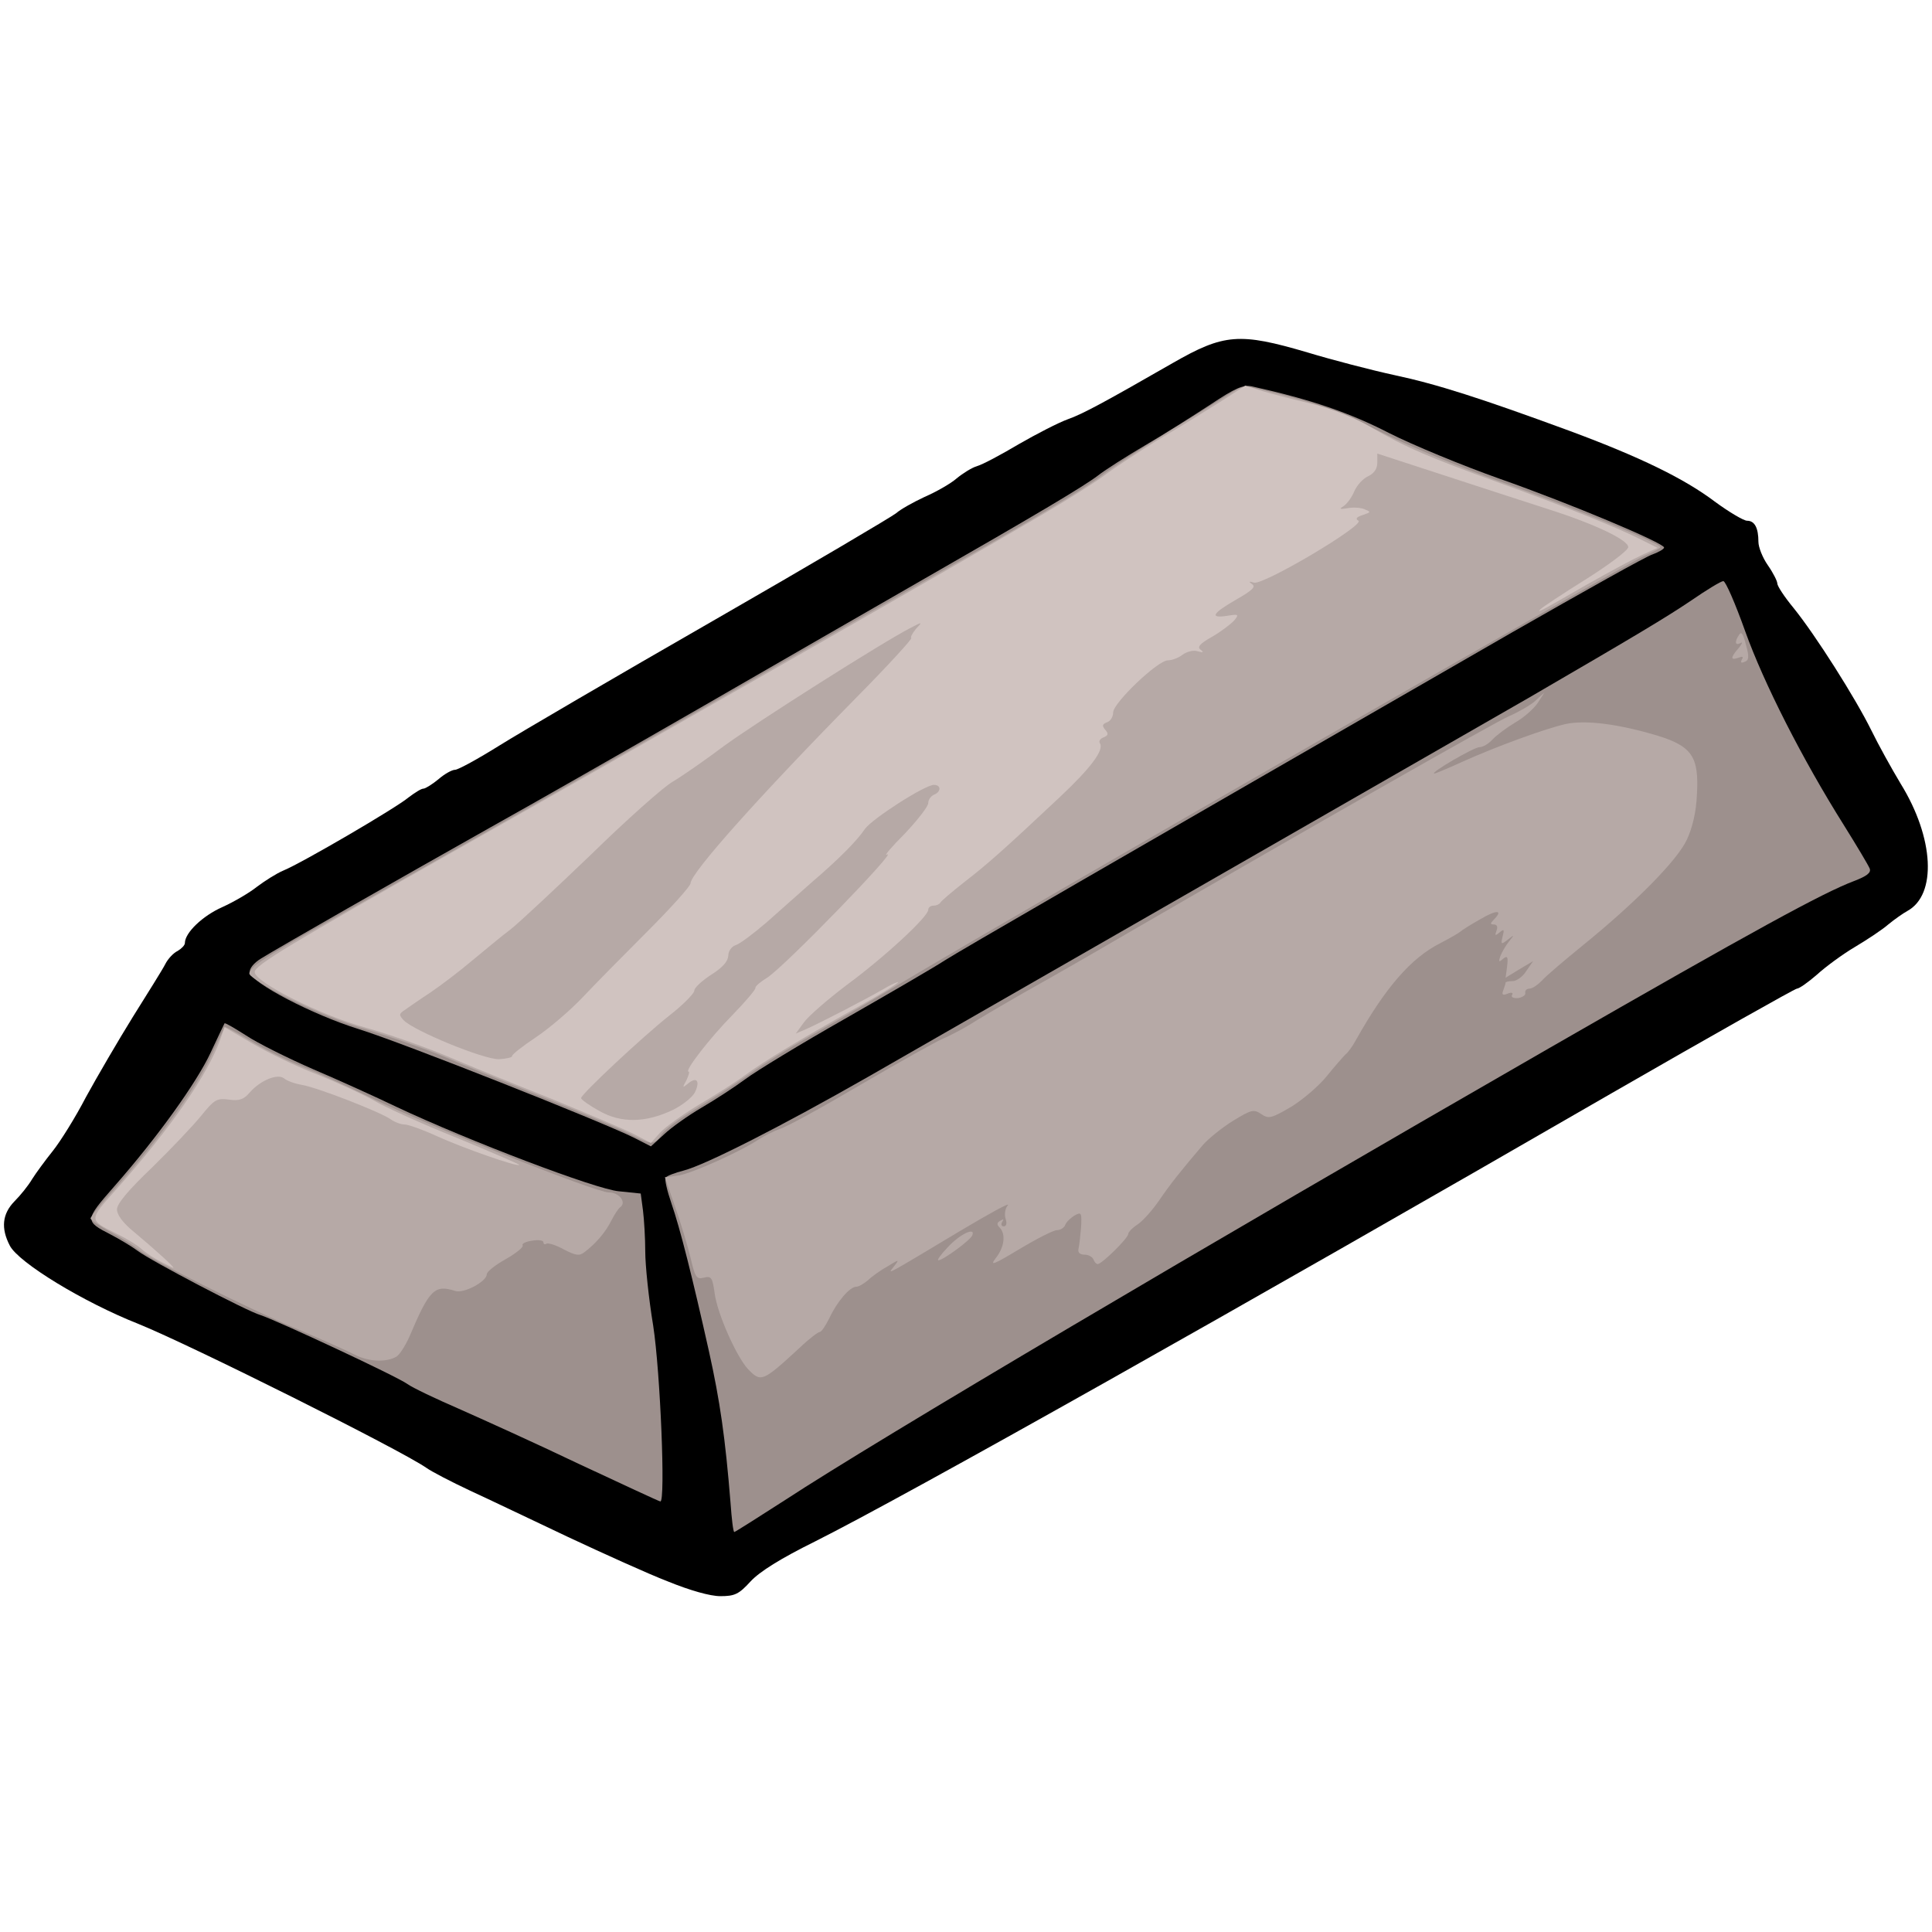
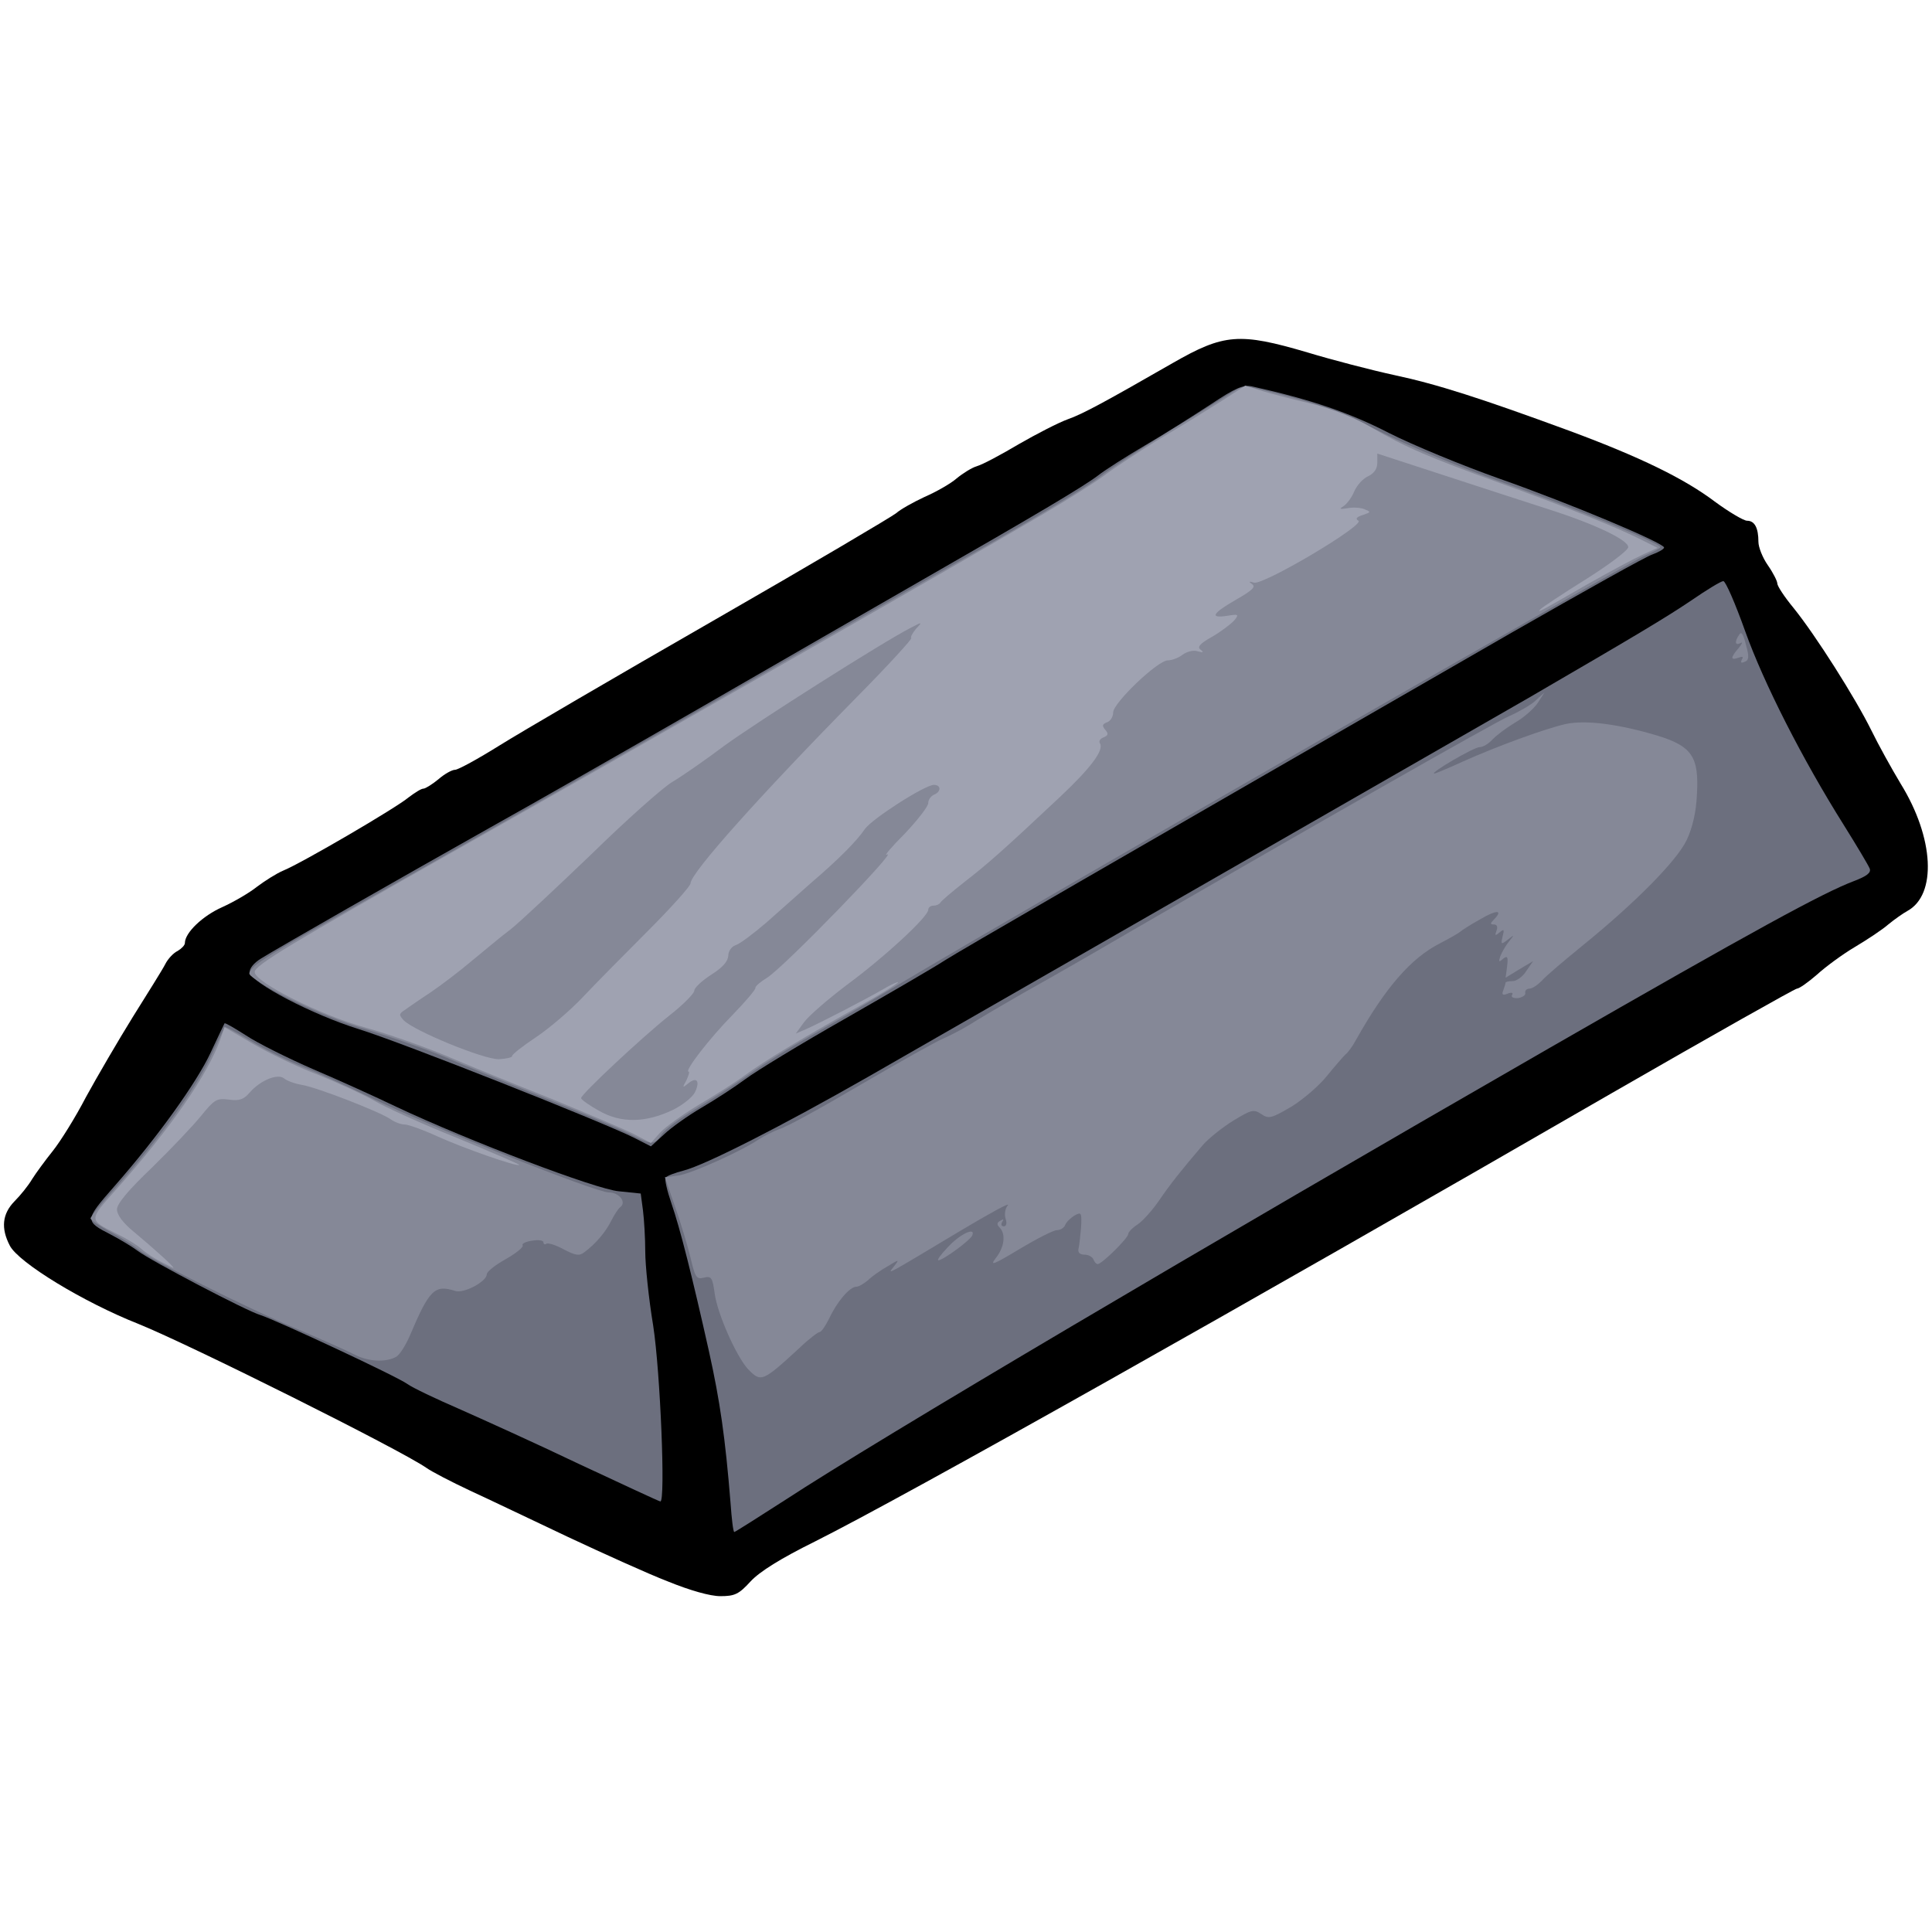
<svg xmlns="http://www.w3.org/2000/svg" version="1.0" width="512px" height="512px" viewBox="0 0 5120 5120" preserveAspectRatio="xMidYMid meet">
  <g id="layer101" fill="#000000" stroke="none">
    <path d="M1770 4191 c-52 -20 -171 -74 -265 -118 -93 -44 -210 -100 -260 -123 -49 -23 -101 -50 -115 -60 -69 -48 -624 -325 -762 -381 -147 -58 -319 -163 -342 -208 -24 -46 -20 -84 12 -117 16 -16 37 -42 47 -59 10 -16 35 -50 55 -75 20 -25 60 -89 88 -143 29 -53 85 -149 124 -212 40 -64 79 -126 86 -140 7 -14 22 -30 33 -35 10 -6 19 -15 19 -21 0 -27 47 -72 99 -95 31 -14 72 -38 92 -54 20 -15 51 -35 70 -43 49 -20 299 -166 332 -194 16 -12 33 -23 39 -23 5 0 23 -11 40 -25 16 -14 36 -25 44 -25 8 0 61 -29 117 -64 56 -35 311 -184 567 -331 256 -147 474 -276 485 -285 11 -10 45 -29 75 -43 30 -13 69 -35 85 -49 17 -14 41 -29 55 -33 14 -4 63 -30 110 -58 47 -27 105 -57 130 -66 40 -14 102 -48 278 -149 136 -78 177 -81 357 -28 66 20 170 47 230 60 113 24 231 62 465 148 186 69 303 126 384 187 38 28 77 51 86 51 20 0 30 19 30 56 0 14 11 42 25 62 14 20 25 42 25 48 0 7 19 36 43 65 59 73 164 239 206 324 19 39 54 102 78 142 89 144 96 294 18 337 -11 6 -34 22 -51 36 -16 14 -57 41 -89 60 -32 19 -77 52 -100 73 -23 20 -47 37 -53 37 -5 0 -225 124 -489 276 -999 577 -1870 1067 -2113 1189 -91 45 -147 80 -171 106 -31 34 -42 39 -80 39 -27 0 -80 -15 -139 -39z" />
  </g>
-   <g id="layer102" fill="#9d908d" stroke="none">
+   <g id="layer102" fill="#6c6f7e" stroke="none">
    <path d="M1936 3983 c-14 -174 -28 -270 -57 -401 -44 -197 -77 -328 -100 -394 -11 -32 -18 -62 -15 -67 3 -5 25 -13 48 -19 58 -15 262 -119 488 -248 255 -146 1670 -958 1750 -1004 289 -168 364 -213 431 -258 42 -29 80 -52 86 -52 6 0 32 60 58 133 49 137 151 338 261 513 35 56 66 108 69 116 4 11 -8 20 -42 33 -82 31 -260 128 -808 443 -925 532 -1778 1036 -2024 1197 -73 47 -133 85 -135 85 -3 0 -7 -35 -10 -77z" />
    <path d="M1535 3880 c-115 -55 -259 -120 -320 -147 -60 -26 -121 -55 -135 -65 -27 -20 -349 -170 -390 -183 -35 -10 -289 -143 -325 -170 -16 -12 -48 -31 -71 -43 -70 -36 -70 -38 8 -127 117 -133 219 -276 256 -355 19 -41 36 -76 37 -78 2 -2 27 13 57 32 30 20 110 60 179 90 68 29 167 74 219 99 191 90 530 219 590 224 l58 6 6 45 c3 24 6 74 6 109 0 35 9 124 21 196 19 123 33 468 19 466 -3 0 -99 -45 -215 -99z" />
    <path d="M1680 3015 c-84 -42 -614 -252 -730 -288 -122 -38 -283 -122 -288 -150 -2 -9 10 -25 30 -37 45 -28 360 -208 607 -347 113 -63 367 -208 565 -322 199 -115 453 -261 566 -326 316 -181 442 -256 480 -285 19 -15 76 -51 125 -80 50 -29 127 -78 173 -108 66 -44 87 -53 110 -48 157 35 259 70 362 123 63 32 196 87 295 122 185 65 435 170 435 182 0 4 -14 12 -30 18 -17 5 -184 99 -373 207 -1113 641 -1457 840 -1503 869 -29 19 -148 88 -265 155 -118 67 -236 139 -264 160 -27 20 -79 54 -115 75 -36 21 -81 53 -100 71 l-35 32 -45 -23z" />
  </g>
-   <g id="layer103" fill="#b6a9a6" stroke="none">
+   <g id="layer103" fill="#858897" stroke="none">
    <path d="M1982 3628 c-31 -34 -81 -147 -88 -200 -6 -43 -9 -47 -29 -42 -19 5 -23 -1 -35 -53 -8 -32 -26 -93 -41 -135 l-27 -78 37 -5 c36 -6 165 -64 211 -95 14 -9 39 -22 56 -28 18 -5 114 -58 214 -117 101 -59 199 -114 218 -122 19 -8 51 -25 71 -37 20 -13 88 -53 151 -89 63 -35 183 -104 265 -152 502 -291 975 -560 1014 -577 25 -11 57 -29 70 -41 l24 -22 -18 28 c-10 15 -37 39 -60 52 -23 14 -50 34 -60 45 -10 11 -25 20 -34 20 -15 0 -133 69 -120 70 3 0 37 -14 74 -31 91 -41 217 -87 273 -100 54 -12 143 0 246 31 90 28 109 56 103 156 -2 47 -12 88 -27 120 -26 55 -137 167 -275 279 -49 40 -99 82 -109 94 -11 11 -25 21 -33 21 -7 0 -12 5 -11 11 2 6 -7 12 -19 14 -13 1 -19 -3 -16 -8 4 -6 -1 -8 -11 -4 -14 6 -17 3 -12 -9 3 -8 6 -18 6 -20 0 -2 8 -4 19 -4 10 0 27 -12 36 -27 l18 -26 -37 22 -36 22 4 -30 c3 -26 1 -29 -11 -20 -11 10 -12 8 -7 -7 4 -10 14 -28 23 -39 15 -19 15 -19 -3 -5 -18 14 -19 13 -14 -8 5 -19 4 -21 -8 -11 -12 10 -13 9 -8 -5 4 -10 1 -16 -7 -16 -10 0 -10 -3 -1 -12 27 -27 9 -28 -35 -2 -27 15 -50 30 -53 33 -3 3 -27 17 -54 31 -77 39 -145 118 -222 255 -9 17 -22 35 -29 40 -6 6 -28 31 -49 57 -20 25 -63 62 -94 81 -53 31 -60 33 -80 19 -20 -13 -26 -11 -74 18 -29 18 -65 47 -80 64 -58 68 -86 103 -116 147 -17 25 -42 53 -56 63 -14 9 -26 21 -26 26 0 11 -70 80 -81 80 -4 0 -9 -6 -11 -12 -3 -7 -13 -13 -24 -13 -12 0 -18 -6 -16 -15 2 -8 5 -34 7 -57 2 -39 1 -42 -17 -32 -10 6 -22 17 -25 25 -3 8 -13 14 -22 14 -9 0 -54 23 -99 50 -70 42 -80 46 -63 24 23 -29 27 -64 10 -81 -8 -8 -7 -13 2 -18 8 -5 10 -4 5 3 -4 7 -2 12 4 12 7 0 9 -8 5 -20 -4 -12 -1 -28 6 -36 7 -9 -51 23 -128 69 -78 47 -152 91 -165 98 -22 12 -22 11 -8 -6 14 -18 13 -18 -18 1 -18 10 -42 27 -52 37 -11 9 -24 17 -31 17 -17 0 -51 40 -71 83 -10 20 -21 37 -26 37 -4 0 -28 18 -52 41 -100 92 -103 93 -138 57z" />
    <path d="M940 3590 c-19 -10 -87 -40 -150 -67 -133 -55 -396 -187 -425 -213 -11 -9 -44 -30 -72 -45 -29 -16 -53 -32 -53 -36 0 -5 30 -41 66 -81 110 -123 213 -263 251 -345 20 -43 38 -79 39 -81 1 -2 32 14 68 36 36 22 96 52 134 67 37 15 121 53 187 85 161 78 594 250 628 250 28 0 48 26 31 39 -5 3 -16 20 -24 36 -15 30 -41 61 -72 84 -13 10 -23 8 -54 -8 -20 -11 -41 -18 -46 -15 -4 3 -8 1 -8 -4 0 -5 -13 -7 -30 -4 -16 2 -28 8 -25 12 3 5 -17 21 -45 37 -27 15 -50 33 -50 40 0 19 -61 52 -84 44 -54 -17 -68 -4 -120 119 -11 25 -26 49 -35 55 -27 16 -74 14 -111 -5z" />
    <path d="M2511 3306 c32 -35 74 -55 66 -33 -4 13 -77 66 -90 67 -5 0 6 -15 24 -34z" />
    <path d="M1669 3005 c-26 -13 -127 -56 -225 -95 -99 -40 -220 -89 -270 -111 -51 -21 -141 -52 -200 -70 -97 -27 -243 -94 -299 -135 -19 -14 -19 -14 0 -34 11 -11 74 -50 140 -87 434 -245 871 -494 1380 -787 182 -104 359 -206 395 -226 154 -88 294 -172 328 -199 20 -16 101 -69 180 -118 79 -48 156 -96 171 -106 28 -17 32 -16 147 14 85 22 154 49 244 94 69 35 213 95 321 133 189 67 419 162 419 172 0 3 -17 12 -38 21 -54 23 -1586 903 -1984 1140 -87 52 -194 114 -238 139 -45 25 -114 68 -153 96 -40 28 -105 70 -145 94 -41 24 -81 54 -89 67 -19 28 -26 28 -84 -2z" />
    <path d="M4616 1748 c5 -8 2 -9 -9 -5 -22 8 -21 -1 1 -26 9 -11 11 -17 5 -13 -15 8 -17 -3 -4 -22 6 -10 11 -1 18 27 9 32 8 41 -4 45 -9 4 -11 2 -7 -6z" />
  </g>
-   <g id="layer104" fill="#d0c3c0" stroke="none">
+   <g id="layer104" fill="#9fa2b1" stroke="none">
    <path d="M425 3343 c-16 -8 -39 -23 -50 -33 -11 -10 -40 -28 -65 -40 -76 -38 -76 -35 -1 -119 143 -161 241 -302 275 -397 l11 -32 75 44 c41 24 117 61 170 81 52 21 120 52 150 69 30 18 130 63 222 100 92 38 166 70 164 71 -5 6 -150 -45 -218 -76 -37 -17 -76 -31 -86 -31 -9 0 -26 -6 -37 -14 -29 -20 -194 -84 -235 -91 -19 -3 -40 -11 -47 -17 -17 -14 -63 5 -91 37 -16 19 -28 23 -56 19 -32 -4 -38 0 -73 43 -21 26 -80 88 -130 137 -63 60 -93 96 -93 111 0 14 15 35 43 58 55 46 112 97 106 97 -2 -1 -17 -8 -34 -17z" />
    <path d="M1679 3005 c-26 -13 -125 -55 -220 -94 -96 -38 -221 -89 -279 -114 -58 -24 -152 -57 -209 -73 -121 -33 -296 -121 -296 -148 0 -18 97 -76 535 -324 467 -264 1276 -726 1550 -887 63 -37 138 -84 165 -104 28 -21 97 -67 155 -102 58 -34 131 -80 163 -100 l57 -37 48 15 c26 8 85 23 132 34 52 13 111 36 153 61 93 54 154 80 342 148 169 61 312 118 378 152 l40 20 -40 18 c-22 10 -89 46 -149 80 -132 76 -131 75 -121 64 5 -5 59 -41 120 -79 62 -39 112 -77 112 -85 0 -19 -88 -61 -210 -100 -55 -18 -180 -58 -277 -90 l-178 -58 0 24 c0 16 -8 28 -24 36 -14 6 -30 24 -37 40 -6 15 -19 33 -28 39 -13 8 -11 9 9 6 14 -3 34 -2 45 2 19 8 19 8 -4 16 -16 5 -20 10 -11 15 18 11 -253 172 -277 164 -13 -4 -15 -3 -5 4 11 7 0 17 -42 41 -64 37 -71 50 -24 43 30 -5 32 -4 19 12 -8 9 -34 29 -58 43 -34 19 -41 28 -31 35 9 7 7 8 -8 4 -11 -4 -29 1 -40 9 -10 8 -28 15 -39 15 -27 0 -145 113 -145 138 0 11 -7 23 -16 26 -13 5 -14 9 -5 20 9 10 8 15 -4 20 -9 3 -14 10 -10 16 11 18 -24 65 -107 143 -148 139 -192 178 -253 225 -33 26 -61 50 -63 54 -2 4 -10 8 -18 8 -8 0 -14 5 -14 11 0 18 -115 125 -217 200 -50 38 -101 82 -113 99 l-21 29 28 -12 c42 -19 152 -76 201 -104 23 -14 42 -22 42 -20 0 3 -46 32 -102 63 -158 89 -248 143 -303 183 -27 20 -84 56 -125 80 -41 25 -86 57 -100 72 l-25 28 -46 -24z m105 -64 c26 -13 52 -34 58 -47 14 -30 4 -41 -18 -23 -16 13 -16 12 -5 -8 6 -13 9 -23 6 -23 -13 0 56 -89 116 -150 35 -36 62 -68 61 -72 -1 -4 13 -16 31 -27 45 -28 355 -348 317 -326 -8 4 13 -21 48 -56 34 -36 62 -72 62 -81 0 -9 7 -18 15 -22 19 -7 20 -26 0 -26 -24 0 -164 90 -183 117 -20 30 -68 79 -144 144 -29 26 -81 72 -116 103 -35 30 -72 58 -83 61 -11 4 -19 16 -19 28 -1 15 -15 31 -45 50 -25 16 -45 35 -45 42 0 8 -30 38 -67 67 -73 58 -233 208 -233 218 0 4 21 19 48 34 58 33 123 32 196 -3z m-427 -142 c-1 -4 27 -26 63 -50 36 -24 92 -72 125 -107 33 -35 111 -114 173 -176 61 -61 112 -118 112 -125 0 -27 183 -232 442 -495 81 -82 145 -152 143 -155 -3 -2 3 -13 12 -24 18 -19 18 -20 -14 -3 -74 38 -405 248 -493 312 -52 39 -114 82 -138 96 -24 14 -121 100 -215 192 -95 91 -191 181 -214 199 -23 17 -68 55 -101 82 -33 28 -83 66 -111 85 -29 19 -59 40 -69 47 -15 10 -15 13 -2 27 29 29 213 104 252 103 20 -1 36 -5 35 -8z" />
  </g>
</svg>
